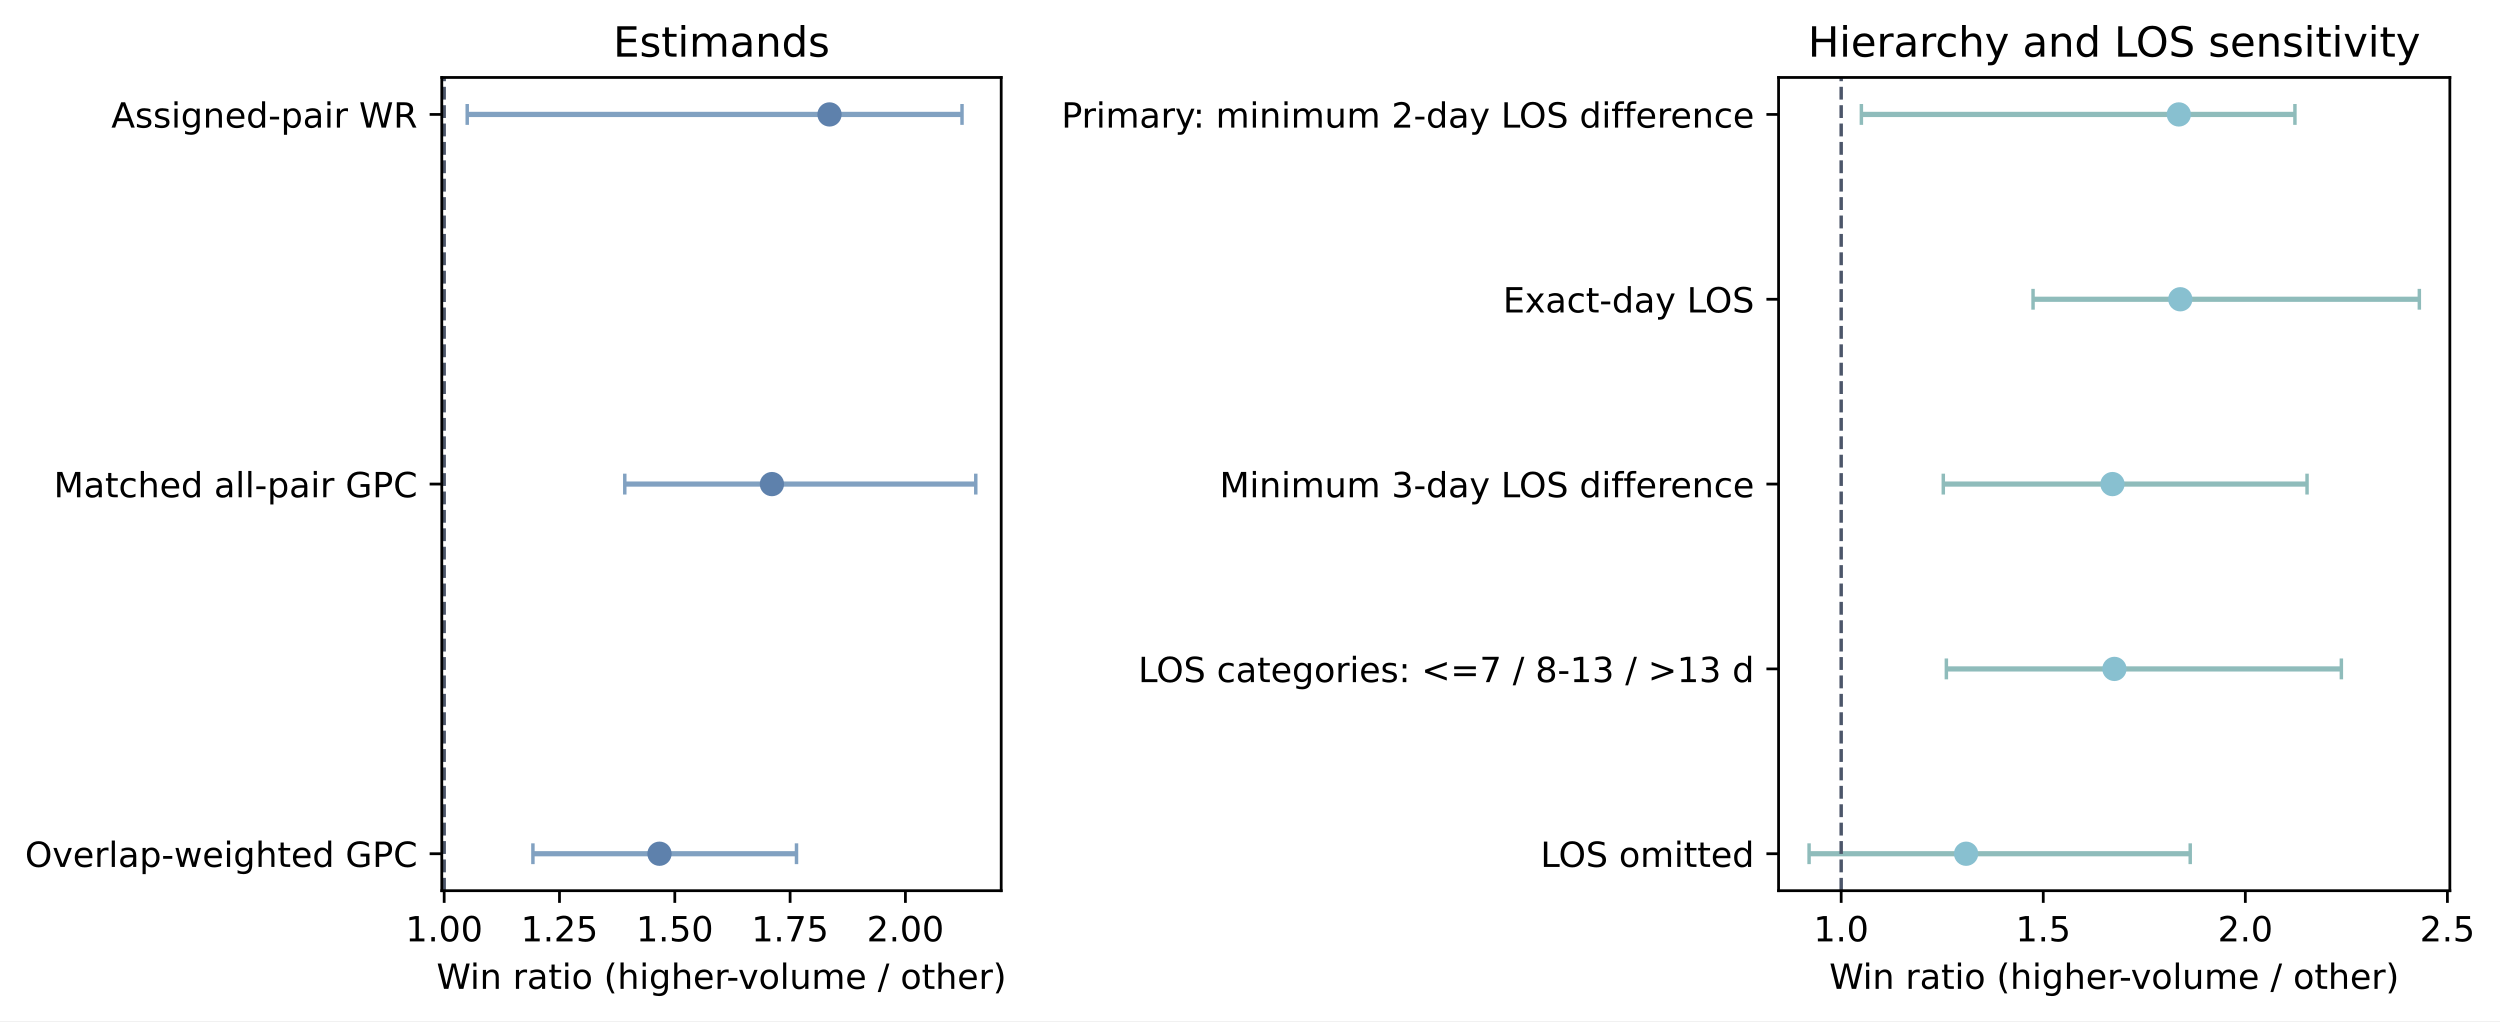
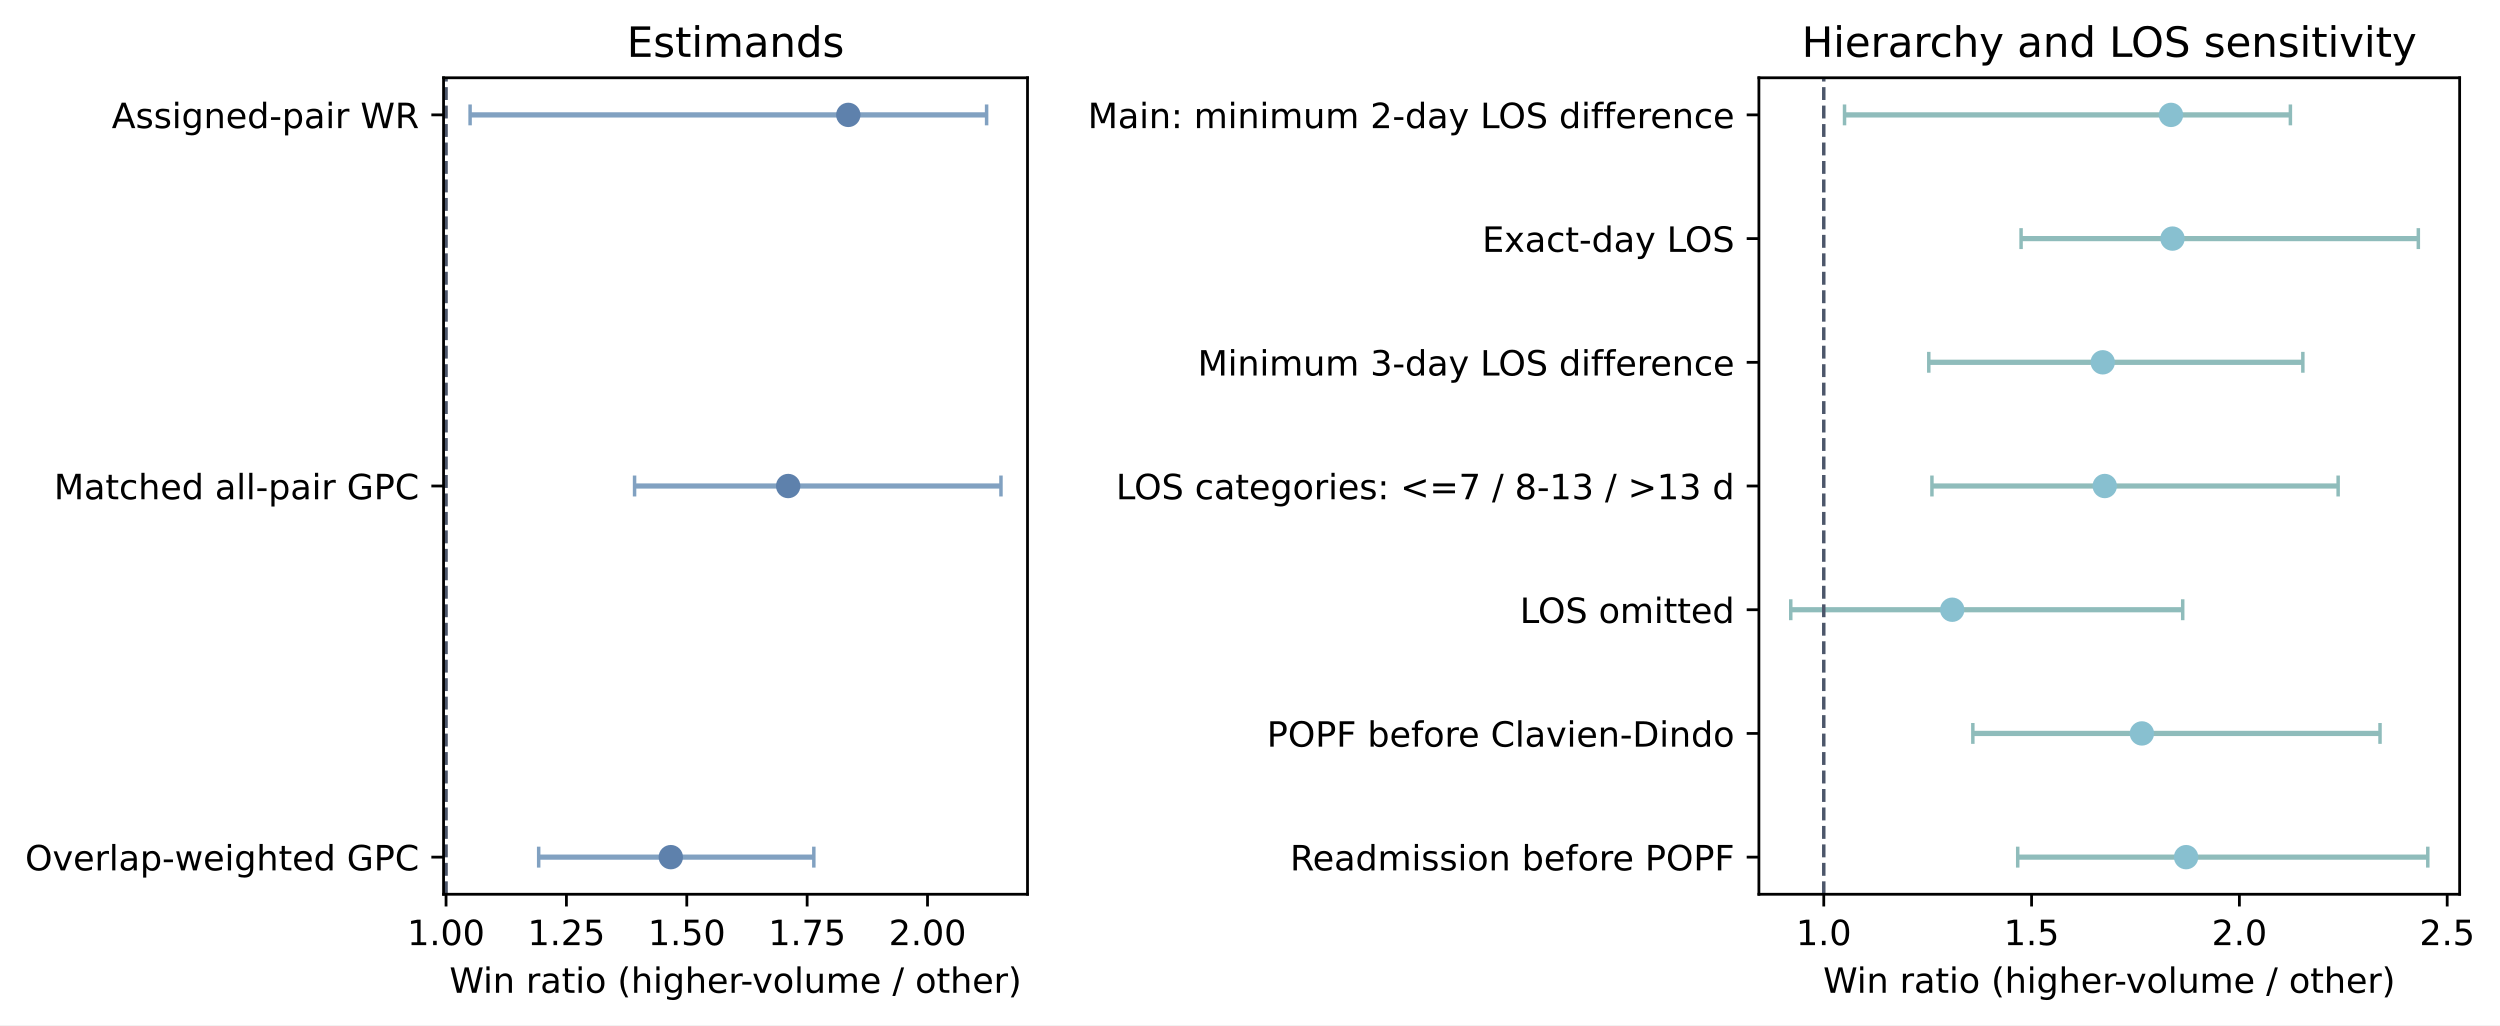
- <svg xmlns="http://www.w3.org/2000/svg" xmlns:xlink="http://www.w3.org/1999/xlink" width="720.215pt" height="294.154pt" viewBox="0 0 720.215 294.154" version="1.1">
+ <svg xmlns="http://www.w3.org/2000/svg" xmlns:xlink="http://www.w3.org/1999/xlink" width="717.349pt" height="294.154pt" viewBox="0 0 717.349 294.154" version="1.1">
  <defs>
    <style type="text/css">*{stroke-linejoin: round; stroke-linecap: butt}</style>
  </defs>
  <g id="figure_1">
    <g id="patch_1">
-       <path d="M 0 294.154 L 720.215 294.154 L 720.215 0 L 0 0 z " style="fill: #ffffff" />
+       <path d="M 0 294.154 L 717.349 294.154 L 717.349 0 L 0 0 z " style="fill: #ffffff" />
    </g>
    <g id="axes_1">
      <g id="patch_2">
-         <path d="M 127.273 256.598 L 288.43 256.598 L 288.43 22.318 L 127.273 22.318 z " style="fill: #ffffff" />
+         <path d="M 127.273 256.598 L 294.832 256.598 L 294.832 22.318 L 127.273 22.318 z " style="fill: #ffffff" />
      </g>
      <g id="matplotlib.axis_1">
        <g id="xtick_1">
          <g id="line2d_1">
            <defs>
-               <path id="m0383ab7c3b" d="M 0 0 L 0 3.5 " style="stroke: #000000; stroke-width: 0.8" />
+               <path id="m00d45d952f" d="M 0 0 L 0 3.5 " style="stroke: #000000; stroke-width: 0.8" />
            </defs>
            <g>
-               <use xlink:href="#m0383ab7c3b" x="127.961" y="256.598" style="stroke: #000000; stroke-width: 0.8" />
+               <use xlink:href="#m00d45d952f" x="127.988" y="256.598" style="stroke: #000000; stroke-width: 0.8" />
            </g>
          </g>
          <g id="text_1">
-             <text style="font-size: 10px; font-family: 'DejaVu Sans', 'Bitstream Vera Sans', 'Computer Modern Sans Serif', 'Lucida Grande', 'Verdana', 'Geneva', 'Lucid', 'Arial', 'Helvetica', 'Avant Garde', sans-serif; text-anchor: middle" x="127.961" y="271.197" transform="rotate(-0 127.9609 271.1966)">1.00</text>
+             <text style="font-size: 10px; font-family: 'DejaVu Sans', 'Bitstream Vera Sans', 'Computer Modern Sans Serif', 'Lucida Grande', 'Verdana', 'Geneva', 'Lucid', 'Arial', 'Helvetica', 'Avant Garde', sans-serif; text-anchor: middle" x="127.988" y="271.197" transform="rotate(-0 127.9882 271.1966)">1.00</text>
          </g>
        </g>
        <g id="xtick_2">
          <g id="line2d_2">
            <g>
-               <use xlink:href="#m0383ab7c3b" x="161.18" y="256.598" style="stroke: #000000; stroke-width: 0.8" />
+               <use xlink:href="#m00d45d952f" x="162.527" y="256.598" style="stroke: #000000; stroke-width: 0.8" />
            </g>
          </g>
          <g id="text_2">
-             <text style="font-size: 10px; font-family: 'DejaVu Sans', 'Bitstream Vera Sans', 'Computer Modern Sans Serif', 'Lucida Grande', 'Verdana', 'Geneva', 'Lucid', 'Arial', 'Helvetica', 'Avant Garde', sans-serif; text-anchor: middle" x="161.18" y="271.197" transform="rotate(-0 161.1799 271.1966)">1.25</text>
+             <text style="font-size: 10px; font-family: 'DejaVu Sans', 'Bitstream Vera Sans', 'Computer Modern Sans Serif', 'Lucida Grande', 'Verdana', 'Geneva', 'Lucid', 'Arial', 'Helvetica', 'Avant Garde', sans-serif; text-anchor: middle" x="162.527" y="271.197" transform="rotate(-0 162.5269 271.1966)">1.25</text>
          </g>
        </g>
        <g id="xtick_3">
          <g id="line2d_3">
            <g>
-               <use xlink:href="#m0383ab7c3b" x="194.399" y="256.598" style="stroke: #000000; stroke-width: 0.8" />
+               <use xlink:href="#m00d45d952f" x="197.066" y="256.598" style="stroke: #000000; stroke-width: 0.8" />
            </g>
          </g>
          <g id="text_3">
-             <text style="font-size: 10px; font-family: 'DejaVu Sans', 'Bitstream Vera Sans', 'Computer Modern Sans Serif', 'Lucida Grande', 'Verdana', 'Geneva', 'Lucid', 'Arial', 'Helvetica', 'Avant Garde', sans-serif; text-anchor: middle" x="194.399" y="271.197" transform="rotate(-0 194.3988 271.1966)">1.50</text>
+             <text style="font-size: 10px; font-family: 'DejaVu Sans', 'Bitstream Vera Sans', 'Computer Modern Sans Serif', 'Lucida Grande', 'Verdana', 'Geneva', 'Lucid', 'Arial', 'Helvetica', 'Avant Garde', sans-serif; text-anchor: middle" x="197.066" y="271.197" transform="rotate(-0 197.0655 271.1966)">1.50</text>
          </g>
        </g>
        <g id="xtick_4">
          <g id="line2d_4">
            <g>
-               <use xlink:href="#m0383ab7c3b" x="227.618" y="256.598" style="stroke: #000000; stroke-width: 0.8" />
+               <use xlink:href="#m00d45d952f" x="231.604" y="256.598" style="stroke: #000000; stroke-width: 0.8" />
            </g>
          </g>
          <g id="text_4">
-             <text style="font-size: 10px; font-family: 'DejaVu Sans', 'Bitstream Vera Sans', 'Computer Modern Sans Serif', 'Lucida Grande', 'Verdana', 'Geneva', 'Lucid', 'Arial', 'Helvetica', 'Avant Garde', sans-serif; text-anchor: middle" x="227.618" y="271.197" transform="rotate(-0 227.6178 271.1966)">1.75</text>
+             <text style="font-size: 10px; font-family: 'DejaVu Sans', 'Bitstream Vera Sans', 'Computer Modern Sans Serif', 'Lucida Grande', 'Verdana', 'Geneva', 'Lucid', 'Arial', 'Helvetica', 'Avant Garde', sans-serif; text-anchor: middle" x="231.604" y="271.197" transform="rotate(-0 231.6042 271.1966)">1.75</text>
          </g>
        </g>
        <g id="xtick_5">
          <g id="line2d_5">
            <g>
-               <use xlink:href="#m0383ab7c3b" x="260.837" y="256.598" style="stroke: #000000; stroke-width: 0.8" />
+               <use xlink:href="#m00d45d952f" x="266.143" y="256.598" style="stroke: #000000; stroke-width: 0.8" />
            </g>
          </g>
          <g id="text_5">
-             <text style="font-size: 10px; font-family: 'DejaVu Sans', 'Bitstream Vera Sans', 'Computer Modern Sans Serif', 'Lucida Grande', 'Verdana', 'Geneva', 'Lucid', 'Arial', 'Helvetica', 'Avant Garde', sans-serif; text-anchor: middle" x="260.837" y="271.197" transform="rotate(-0 260.8368 271.1966)">2.00</text>
+             <text style="font-size: 10px; font-family: 'DejaVu Sans', 'Bitstream Vera Sans', 'Computer Modern Sans Serif', 'Lucida Grande', 'Verdana', 'Geneva', 'Lucid', 'Arial', 'Helvetica', 'Avant Garde', sans-serif; text-anchor: middle" x="266.143" y="271.197" transform="rotate(-0 266.1429 271.1966)">2.00</text>
          </g>
        </g>
        <g id="text_6">
-           <text style="font-size: 10px; font-family: 'DejaVu Sans', 'Bitstream Vera Sans', 'Computer Modern Sans Serif', 'Lucida Grande', 'Verdana', 'Geneva', 'Lucid', 'Arial', 'Helvetica', 'Avant Garde', sans-serif; text-anchor: middle" x="207.852" y="284.875" transform="rotate(-0 207.8515 284.8747)">Win ratio (higher-volume / other)</text>
+           <text style="font-size: 10px; font-family: 'DejaVu Sans', 'Bitstream Vera Sans', 'Computer Modern Sans Serif', 'Lucida Grande', 'Verdana', 'Geneva', 'Lucid', 'Arial', 'Helvetica', 'Avant Garde', sans-serif; text-anchor: middle" x="211.053" y="284.875" transform="rotate(-0 211.0526 284.8747)">Win ratio (higher-volume / other)</text>
        </g>
      </g>
      <g id="matplotlib.axis_2">
        <g id="ytick_1">
          <g id="line2d_6">
            <defs>
-               <path id="mdd0b41d7d3" d="M 0 0 L -3.5 0 " style="stroke: #000000; stroke-width: 0.8" />
+               <path id="m0f6318112c" d="M 0 0 L -3.5 0 " style="stroke: #000000; stroke-width: 0.8" />
            </defs>
            <g>
-               <use xlink:href="#mdd0b41d7d3" x="127.273" y="32.967" style="stroke: #000000; stroke-width: 0.8" />
+               <use xlink:href="#m0f6318112c" x="127.273" y="32.967" style="stroke: #000000; stroke-width: 0.8" />
            </g>
          </g>
          <g id="text_7">
            <text style="font-size: 10px; font-family: 'DejaVu Sans', 'Bitstream Vera Sans', 'Computer Modern Sans Serif', 'Lucida Grande', 'Verdana', 'Geneva', 'Lucid', 'Arial', 'Helvetica', 'Avant Garde', sans-serif; text-anchor: end" x="120.273" y="36.766" transform="rotate(-0 120.2734 36.76644)">Assigned-pair WR</text>
          </g>
        </g>
        <g id="ytick_2">
          <g id="line2d_7">
            <g>
-               <use xlink:href="#mdd0b41d7d3" x="127.273" y="139.458" style="stroke: #000000; stroke-width: 0.8" />
+               <use xlink:href="#m0f6318112c" x="127.273" y="139.458" style="stroke: #000000; stroke-width: 0.8" />
            </g>
          </g>
          <g id="text_8">
            <text style="font-size: 10px; font-family: 'DejaVu Sans', 'Bitstream Vera Sans', 'Computer Modern Sans Serif', 'Lucida Grande', 'Verdana', 'Geneva', 'Lucid', 'Arial', 'Helvetica', 'Avant Garde', sans-serif; text-anchor: end" x="120.273" y="143.257" transform="rotate(-0 120.2734 143.2573)">Matched all-pair GPC</text>
          </g>
        </g>
        <g id="ytick_3">
          <g id="line2d_8">
            <g>
-               <use xlink:href="#mdd0b41d7d3" x="127.273" y="245.949" style="stroke: #000000; stroke-width: 0.8" />
+               <use xlink:href="#m0f6318112c" x="127.273" y="245.949" style="stroke: #000000; stroke-width: 0.8" />
            </g>
          </g>
          <g id="text_9">
            <text style="font-size: 10px; font-family: 'DejaVu Sans', 'Bitstream Vera Sans', 'Computer Modern Sans Serif', 'Lucida Grande', 'Verdana', 'Geneva', 'Lucid', 'Arial', 'Helvetica', 'Avant Garde', sans-serif; text-anchor: end" x="120.273" y="249.748" transform="rotate(-0 120.2734 249.7483)">Overlap-weighted GPC</text>
          </g>
        </g>
      </g>
      <g id="LineCollection_1">
-         <path d="M 134.599 32.967 L 277.143 32.967 " clip-path="url(#p71061eb212)" style="fill: none; stroke: #81a1c1; stroke-width: 1.5" />
-         <path d="M 179.989 139.458 L 281.104 139.458 " clip-path="url(#p71061eb212)" style="fill: none; stroke: #81a1c1; stroke-width: 1.5" />
-         <path d="M 153.525 245.949 L 229.46 245.949 " clip-path="url(#p71061eb212)" style="fill: none; stroke: #81a1c1; stroke-width: 1.5" />
+         <path d="M 134.89 32.967 L 283.097 32.967 " clip-path="url(#pbc9c72df66)" style="fill: none; stroke: #81a1c1; stroke-width: 1.5" />
+         <path d="M 182.083 139.458 L 287.216 139.458 " clip-path="url(#pbc9c72df66)" style="fill: none; stroke: #81a1c1; stroke-width: 1.5" />
+         <path d="M 154.568 245.949 L 233.52 245.949 " clip-path="url(#pbc9c72df66)" style="fill: none; stroke: #81a1c1; stroke-width: 1.5" />
      </g>
      <g id="line2d_9">
        <defs>
-           <path id="m2ff7b3ca28" d="M 0 3 L 0 -3 " style="stroke: #81a1c1" />
+           <path id="m7c854f2e7f" d="M 0 3 L 0 -3 " style="stroke: #81a1c1" />
        </defs>
-         <g clip-path="url(#p71061eb212)">
-           <use xlink:href="#m2ff7b3ca28" x="134.599" y="32.967" style="fill: #5e81ac; stroke: #81a1c1" />
-           <use xlink:href="#m2ff7b3ca28" x="179.989" y="139.458" style="fill: #5e81ac; stroke: #81a1c1" />
-           <use xlink:href="#m2ff7b3ca28" x="153.525" y="245.949" style="fill: #5e81ac; stroke: #81a1c1" />
+         <g clip-path="url(#pbc9c72df66)">
+           <use xlink:href="#m7c854f2e7f" x="134.89" y="32.967" style="fill: #5e81ac; stroke: #81a1c1" />
+           <use xlink:href="#m7c854f2e7f" x="182.083" y="139.458" style="fill: #5e81ac; stroke: #81a1c1" />
+           <use xlink:href="#m7c854f2e7f" x="154.568" y="245.949" style="fill: #5e81ac; stroke: #81a1c1" />
        </g>
      </g>
      <g id="line2d_10">
-         <g clip-path="url(#p71061eb212)">
-           <use xlink:href="#m2ff7b3ca28" x="277.143" y="32.967" style="fill: #5e81ac; stroke: #81a1c1" />
-           <use xlink:href="#m2ff7b3ca28" x="281.104" y="139.458" style="fill: #5e81ac; stroke: #81a1c1" />
-           <use xlink:href="#m2ff7b3ca28" x="229.46" y="245.949" style="fill: #5e81ac; stroke: #81a1c1" />
+         <g clip-path="url(#pbc9c72df66)">
+           <use xlink:href="#m7c854f2e7f" x="283.097" y="32.967" style="fill: #5e81ac; stroke: #81a1c1" />
+           <use xlink:href="#m7c854f2e7f" x="287.216" y="139.458" style="fill: #5e81ac; stroke: #81a1c1" />
+           <use xlink:href="#m7c854f2e7f" x="233.52" y="245.949" style="fill: #5e81ac; stroke: #81a1c1" />
        </g>
      </g>
      <g id="line2d_11">
-         <path d="M 127.961 256.598 L 127.961 22.318 " clip-path="url(#p71061eb212)" style="fill: none; stroke-dasharray: 3.7,1.6; stroke-dashoffset: 0; stroke: #4c566a" />
+         <path d="M 127.988 256.598 L 127.988 22.318 " clip-path="url(#pbc9c72df66)" style="fill: none; stroke-dasharray: 3.7,1.6; stroke-dashoffset: 0; stroke: #4c566a" />
      </g>
      <g id="line2d_12">
        <defs>
-           <path id="mfdf939d70d" d="M 0 3 C 0.796 3 1.559 2.684 2.121 2.121 C 2.684 1.559 3 0.796 3 0 C 3 -0.796 2.684 -1.559 2.121 -2.121 C 1.559 -2.684 0.796 -3 0 -3 C -0.796 -3 -1.559 -2.684 -2.121 -2.121 C -2.684 -1.559 -3 -0.796 -3 0 C -3 0.796 -2.684 1.559 -2.121 2.121 C -1.559 2.684 -0.796 3 0 3 z " style="stroke: #5e81ac" />
+           <path id="m5aaca72cb7" d="M 0 3 C 0.796 3 1.559 2.684 2.121 2.121 C 2.684 1.559 3 0.796 3 0 C 3 -0.796 2.684 -1.559 2.121 -2.121 C 1.559 -2.684 0.796 -3 0 -3 C -0.796 -3 -1.559 -2.684 -2.121 -2.121 C -2.684 -1.559 -3 -0.796 -3 0 C -3 0.796 -2.684 1.559 -2.121 2.121 C -1.559 2.684 -0.796 3 0 3 z " style="stroke: #5e81ac" />
        </defs>
-         <g clip-path="url(#p71061eb212)">
-           <use xlink:href="#mfdf939d70d" x="238.971" y="32.967" style="fill: #5e81ac; stroke: #5e81ac" />
-           <use xlink:href="#mfdf939d70d" x="222.379" y="139.458" style="fill: #5e81ac; stroke: #5e81ac" />
-           <use xlink:href="#mfdf939d70d" x="189.989" y="245.949" style="fill: #5e81ac; stroke: #5e81ac" />
+         <g clip-path="url(#pbc9c72df66)">
+           <use xlink:href="#m5aaca72cb7" x="243.409" y="32.967" style="fill: #5e81ac; stroke: #5e81ac" />
+           <use xlink:href="#m5aaca72cb7" x="226.157" y="139.458" style="fill: #5e81ac; stroke: #5e81ac" />
+           <use xlink:href="#m5aaca72cb7" x="192.48" y="245.949" style="fill: #5e81ac; stroke: #5e81ac" />
        </g>
      </g>
      <g id="patch_3">
        <path d="M 127.273 256.598 L 127.273 22.318 " style="fill: none; stroke: #000000; stroke-width: 0.8; stroke-linejoin: miter; stroke-linecap: square" />
      </g>
      <g id="patch_4">
-         <path d="M 288.43 256.598 L 288.43 22.318 " style="fill: none; stroke: #000000; stroke-width: 0.8; stroke-linejoin: miter; stroke-linecap: square" />
+         <path d="M 294.832 256.598 L 294.832 22.318 " style="fill: none; stroke: #000000; stroke-width: 0.8; stroke-linejoin: miter; stroke-linecap: square" />
      </g>
      <g id="patch_5">
-         <path d="M 127.273 256.598 L 288.43 256.598 " style="fill: none; stroke: #000000; stroke-width: 0.8; stroke-linejoin: miter; stroke-linecap: square" />
+         <path d="M 127.273 256.598 L 294.832 256.598 " style="fill: none; stroke: #000000; stroke-width: 0.8; stroke-linejoin: miter; stroke-linecap: square" />
      </g>
      <g id="patch_6">
-         <path d="M 127.273 22.318 L 288.43 22.318 " style="fill: none; stroke: #000000; stroke-width: 0.8; stroke-linejoin: miter; stroke-linecap: square" />
+         <path d="M 127.273 22.318 L 294.832 22.318 " style="fill: none; stroke: #000000; stroke-width: 0.8; stroke-linejoin: miter; stroke-linecap: square" />
      </g>
      <g id="text_10">
-         <text style="font-size: 12px; font-family: 'DejaVu Sans', 'Bitstream Vera Sans', 'Computer Modern Sans Serif', 'Lucida Grande', 'Verdana', 'Geneva', 'Lucid', 'Arial', 'Helvetica', 'Avant Garde', sans-serif; text-anchor: middle" x="207.852" y="16.318" transform="rotate(-0 207.8515 16.31812)">Estimands</text>
+         <text style="font-size: 12px; font-family: 'DejaVu Sans', 'Bitstream Vera Sans', 'Computer Modern Sans Serif', 'Lucida Grande', 'Verdana', 'Geneva', 'Lucid', 'Arial', 'Helvetica', 'Avant Garde', sans-serif; text-anchor: middle" x="211.053" y="16.318" transform="rotate(-0 211.0526 16.31812)">Estimands</text>
      </g>
    </g>
    <g id="axes_2">
      <g id="patch_7">
-         <path d="M 512.381 256.598 L 705.768 256.598 L 705.768 22.318 L 512.381 22.318 z " style="fill: #ffffff" />
+         <path d="M 504.698 256.598 L 705.768 256.598 L 705.768 22.318 L 504.698 22.318 z " style="fill: #ffffff" />
      </g>
      <g id="matplotlib.axis_3">
        <g id="xtick_6">
          <g id="line2d_13">
            <g>
-               <use xlink:href="#m0383ab7c3b" x="530.419" y="256.598" style="stroke: #000000; stroke-width: 0.8" />
+               <use xlink:href="#m00d45d952f" x="523.311" y="256.598" style="stroke: #000000; stroke-width: 0.8" />
            </g>
          </g>
          <g id="text_11">
-             <text style="font-size: 10px; font-family: 'DejaVu Sans', 'Bitstream Vera Sans', 'Computer Modern Sans Serif', 'Lucida Grande', 'Verdana', 'Geneva', 'Lucid', 'Arial', 'Helvetica', 'Avant Garde', sans-serif; text-anchor: middle" x="530.419" y="271.197" transform="rotate(-0 530.4194 271.1966)">1.0</text>
+             <text style="font-size: 10px; font-family: 'DejaVu Sans', 'Bitstream Vera Sans', 'Computer Modern Sans Serif', 'Lucida Grande', 'Verdana', 'Geneva', 'Lucid', 'Arial', 'Helvetica', 'Avant Garde', sans-serif; text-anchor: middle" x="523.311" y="271.197" transform="rotate(-0 523.3106 271.1966)">1.0</text>
          </g>
        </g>
        <g id="xtick_7">
          <g id="line2d_14">
            <g>
-               <use xlink:href="#m0383ab7c3b" x="588.634" y="256.598" style="stroke: #000000; stroke-width: 0.8" />
+               <use xlink:href="#m00d45d952f" x="582.94" y="256.598" style="stroke: #000000; stroke-width: 0.8" />
            </g>
          </g>
          <g id="text_12">
-             <text style="font-size: 10px; font-family: 'DejaVu Sans', 'Bitstream Vera Sans', 'Computer Modern Sans Serif', 'Lucida Grande', 'Verdana', 'Geneva', 'Lucid', 'Arial', 'Helvetica', 'Avant Garde', sans-serif; text-anchor: middle" x="588.634" y="271.197" transform="rotate(-0 588.6341 271.1966)">1.5</text>
+             <text style="font-size: 10px; font-family: 'DejaVu Sans', 'Bitstream Vera Sans', 'Computer Modern Sans Serif', 'Lucida Grande', 'Verdana', 'Geneva', 'Lucid', 'Arial', 'Helvetica', 'Avant Garde', sans-serif; text-anchor: middle" x="582.94" y="271.197" transform="rotate(-0 582.9396 271.1966)">1.5</text>
          </g>
        </g>
        <g id="xtick_8">
          <g id="line2d_15">
            <g>
-               <use xlink:href="#m0383ab7c3b" x="646.849" y="256.598" style="stroke: #000000; stroke-width: 0.8" />
+               <use xlink:href="#m00d45d952f" x="642.569" y="256.598" style="stroke: #000000; stroke-width: 0.8" />
            </g>
          </g>
          <g id="text_13">
-             <text style="font-size: 10px; font-family: 'DejaVu Sans', 'Bitstream Vera Sans', 'Computer Modern Sans Serif', 'Lucida Grande', 'Verdana', 'Geneva', 'Lucid', 'Arial', 'Helvetica', 'Avant Garde', sans-serif; text-anchor: middle" x="646.849" y="271.197" transform="rotate(-0 646.8488 271.1966)">2.0</text>
+             <text style="font-size: 10px; font-family: 'DejaVu Sans', 'Bitstream Vera Sans', 'Computer Modern Sans Serif', 'Lucida Grande', 'Verdana', 'Geneva', 'Lucid', 'Arial', 'Helvetica', 'Avant Garde', sans-serif; text-anchor: middle" x="642.569" y="271.197" transform="rotate(-0 642.5686 271.1966)">2.0</text>
          </g>
        </g>
        <g id="xtick_9">
          <g id="line2d_16">
            <g>
-               <use xlink:href="#m0383ab7c3b" x="705.063" y="256.598" style="stroke: #000000; stroke-width: 0.8" />
+               <use xlink:href="#m00d45d952f" x="702.198" y="256.598" style="stroke: #000000; stroke-width: 0.8" />
            </g>
          </g>
          <g id="text_14">
-             <text style="font-size: 10px; font-family: 'DejaVu Sans', 'Bitstream Vera Sans', 'Computer Modern Sans Serif', 'Lucida Grande', 'Verdana', 'Geneva', 'Lucid', 'Arial', 'Helvetica', 'Avant Garde', sans-serif; text-anchor: middle" x="705.063" y="271.197" transform="rotate(-0 705.0635 271.1966)">2.5</text>
+             <text style="font-size: 10px; font-family: 'DejaVu Sans', 'Bitstream Vera Sans', 'Computer Modern Sans Serif', 'Lucida Grande', 'Verdana', 'Geneva', 'Lucid', 'Arial', 'Helvetica', 'Avant Garde', sans-serif; text-anchor: middle" x="702.198" y="271.197" transform="rotate(-0 702.1977 271.1966)">2.5</text>
          </g>
        </g>
        <g id="text_15">
-           <text style="font-size: 10px; font-family: 'DejaVu Sans', 'Bitstream Vera Sans', 'Computer Modern Sans Serif', 'Lucida Grande', 'Verdana', 'Geneva', 'Lucid', 'Arial', 'Helvetica', 'Avant Garde', sans-serif; text-anchor: middle" x="609.075" y="284.875" transform="rotate(-0 609.0747 284.8747)">Win ratio (higher-volume / other)</text>
+           <text style="font-size: 10px; font-family: 'DejaVu Sans', 'Bitstream Vera Sans', 'Computer Modern Sans Serif', 'Lucida Grande', 'Verdana', 'Geneva', 'Lucid', 'Arial', 'Helvetica', 'Avant Garde', sans-serif; text-anchor: middle" x="605.233" y="284.875" transform="rotate(-0 605.2334 284.8747)">Win ratio (higher-volume / other)</text>
        </g>
      </g>
      <g id="matplotlib.axis_4">
        <g id="ytick_4">
          <g id="line2d_17">
            <g>
-               <use xlink:href="#mdd0b41d7d3" x="512.381" y="32.967" style="stroke: #000000; stroke-width: 0.8" />
+               <use xlink:href="#m0f6318112c" x="504.698" y="32.967" style="stroke: #000000; stroke-width: 0.8" />
            </g>
          </g>
          <g id="text_16">
-             <text style="font-size: 10px; font-family: 'DejaVu Sans', 'Bitstream Vera Sans', 'Computer Modern Sans Serif', 'Lucida Grande', 'Verdana', 'Geneva', 'Lucid', 'Arial', 'Helvetica', 'Avant Garde', sans-serif; text-anchor: end" x="505.381" y="36.766" transform="rotate(-0 505.3811 36.76644)">Primary: minimum 2-day LOS difference</text>
+             <text style="font-size: 10px; font-family: 'DejaVu Sans', 'Bitstream Vera Sans', 'Computer Modern Sans Serif', 'Lucida Grande', 'Verdana', 'Geneva', 'Lucid', 'Arial', 'Helvetica', 'Avant Garde', sans-serif; text-anchor: end" x="497.698" y="36.766" transform="rotate(-0 497.6983 36.76644)">Main: minimum 2-day LOS difference</text>
          </g>
        </g>
        <g id="ytick_5">
          <g id="line2d_18">
            <g>
-               <use xlink:href="#mdd0b41d7d3" x="512.381" y="86.213" style="stroke: #000000; stroke-width: 0.8" />
+               <use xlink:href="#m0f6318112c" x="504.698" y="68.464" style="stroke: #000000; stroke-width: 0.8" />
            </g>
          </g>
          <g id="text_17">
-             <text style="font-size: 10px; font-family: 'DejaVu Sans', 'Bitstream Vera Sans', 'Computer Modern Sans Serif', 'Lucida Grande', 'Verdana', 'Geneva', 'Lucid', 'Arial', 'Helvetica', 'Avant Garde', sans-serif; text-anchor: end" x="505.381" y="90.012" transform="rotate(-0 505.3811 90.01189)">Exact-day LOS</text>
+             <text style="font-size: 10px; font-family: 'DejaVu Sans', 'Bitstream Vera Sans', 'Computer Modern Sans Serif', 'Lucida Grande', 'Verdana', 'Geneva', 'Lucid', 'Arial', 'Helvetica', 'Avant Garde', sans-serif; text-anchor: end" x="497.698" y="72.263" transform="rotate(-0 497.6983 72.2634)">Exact-day LOS</text>
          </g>
        </g>
        <g id="ytick_6">
          <g id="line2d_19">
            <g>
-               <use xlink:href="#mdd0b41d7d3" x="512.381" y="139.458" style="stroke: #000000; stroke-width: 0.8" />
+               <use xlink:href="#m0f6318112c" x="504.698" y="103.961" style="stroke: #000000; stroke-width: 0.8" />
            </g>
          </g>
          <g id="text_18">
-             <text style="font-size: 10px; font-family: 'DejaVu Sans', 'Bitstream Vera Sans', 'Computer Modern Sans Serif', 'Lucida Grande', 'Verdana', 'Geneva', 'Lucid', 'Arial', 'Helvetica', 'Avant Garde', sans-serif; text-anchor: end" x="505.381" y="143.257" transform="rotate(-0 505.3811 143.2573)">Minimum 3-day LOS difference</text>
+             <text style="font-size: 10px; font-family: 'DejaVu Sans', 'Bitstream Vera Sans', 'Computer Modern Sans Serif', 'Lucida Grande', 'Verdana', 'Geneva', 'Lucid', 'Arial', 'Helvetica', 'Avant Garde', sans-serif; text-anchor: end" x="497.698" y="107.76" transform="rotate(-0 497.6983 107.7604)">Minimum 3-day LOS difference</text>
          </g>
        </g>
        <g id="ytick_7">
          <g id="line2d_20">
            <g>
-               <use xlink:href="#mdd0b41d7d3" x="512.381" y="192.704" style="stroke: #000000; stroke-width: 0.8" />
+               <use xlink:href="#m0f6318112c" x="504.698" y="139.458" style="stroke: #000000; stroke-width: 0.8" />
            </g>
          </g>
          <g id="text_19">
-             <text style="font-size: 10px; font-family: 'DejaVu Sans', 'Bitstream Vera Sans', 'Computer Modern Sans Serif', 'Lucida Grande', 'Verdana', 'Geneva', 'Lucid', 'Arial', 'Helvetica', 'Avant Garde', sans-serif; text-anchor: end" x="505.381" y="196.503" transform="rotate(-0 505.3811 196.5028)">LOS categories: &lt;=7 / 8-13 / &gt;13 d</text>
+             <text style="font-size: 10px; font-family: 'DejaVu Sans', 'Bitstream Vera Sans', 'Computer Modern Sans Serif', 'Lucida Grande', 'Verdana', 'Geneva', 'Lucid', 'Arial', 'Helvetica', 'Avant Garde', sans-serif; text-anchor: end" x="497.698" y="143.257" transform="rotate(-0 497.6983 143.2573)">LOS categories: &lt;=7 / 8-13 / &gt;13 d</text>
          </g>
        </g>
        <g id="ytick_8">
          <g id="line2d_21">
            <g>
-               <use xlink:href="#mdd0b41d7d3" x="512.381" y="245.949" style="stroke: #000000; stroke-width: 0.8" />
+               <use xlink:href="#m0f6318112c" x="504.698" y="174.955" style="stroke: #000000; stroke-width: 0.8" />
            </g>
          </g>
          <g id="text_20">
-             <text style="font-size: 10px; font-family: 'DejaVu Sans', 'Bitstream Vera Sans', 'Computer Modern Sans Serif', 'Lucida Grande', 'Verdana', 'Geneva', 'Lucid', 'Arial', 'Helvetica', 'Avant Garde', sans-serif; text-anchor: end" x="505.381" y="249.748" transform="rotate(-0 505.3811 249.7483)">LOS omitted</text>
+             <text style="font-size: 10px; font-family: 'DejaVu Sans', 'Bitstream Vera Sans', 'Computer Modern Sans Serif', 'Lucida Grande', 'Verdana', 'Geneva', 'Lucid', 'Arial', 'Helvetica', 'Avant Garde', sans-serif; text-anchor: end" x="497.698" y="178.754" transform="rotate(-0 497.6983 178.7543)">LOS omitted</text>
+           </g>
+         </g>
+         <g id="ytick_9">
+           <g id="line2d_22">
+             <g>
+               <use xlink:href="#m0f6318112c" x="504.698" y="210.452" style="stroke: #000000; stroke-width: 0.8" />
+             </g>
+           </g>
+           <g id="text_21">
+             <text style="font-size: 10px; font-family: 'DejaVu Sans', 'Bitstream Vera Sans', 'Computer Modern Sans Serif', 'Lucida Grande', 'Verdana', 'Geneva', 'Lucid', 'Arial', 'Helvetica', 'Avant Garde', sans-serif; text-anchor: end" x="497.698" y="214.251" transform="rotate(-0 497.6983 214.2513)">POPF before Clavien-Dindo</text>
+           </g>
+         </g>
+         <g id="ytick_10">
+           <g id="line2d_23">
+             <g>
+               <use xlink:href="#m0f6318112c" x="504.698" y="245.949" style="stroke: #000000; stroke-width: 0.8" />
+             </g>
+           </g>
+           <g id="text_22">
+             <text style="font-size: 10px; font-family: 'DejaVu Sans', 'Bitstream Vera Sans', 'Computer Modern Sans Serif', 'Lucida Grande', 'Verdana', 'Geneva', 'Lucid', 'Arial', 'Helvetica', 'Avant Garde', sans-serif; text-anchor: end" x="497.698" y="249.748" transform="rotate(-0 497.6983 249.7483)">Readmission before POPF</text>
          </g>
        </g>
      </g>
      <g id="LineCollection_2">
-         <path d="M 536.236 32.967 L 661.137 32.967 " clip-path="url(#p729913ce3b)" style="fill: none; stroke: #8fbcbb; stroke-width: 1.5" />
-         <path d="M 585.694 86.213 L 696.978 86.213 " clip-path="url(#p729913ce3b)" style="fill: none; stroke: #8fbcbb; stroke-width: 1.5" />
-         <path d="M 559.837 139.458 L 664.627 139.458 " clip-path="url(#p729913ce3b)" style="fill: none; stroke: #8fbcbb; stroke-width: 1.5" />
-         <path d="M 560.72 192.704 L 674.513 192.704 " clip-path="url(#p729913ce3b)" style="fill: none; stroke: #8fbcbb; stroke-width: 1.5" />
-         <path d="M 521.171 245.949 L 630.972 245.949 " clip-path="url(#p729913ce3b)" style="fill: none; stroke: #8fbcbb; stroke-width: 1.5" />
-       </g>
-       <g id="line2d_22">
+         <path d="M 529.268 32.967 L 657.204 32.967 " clip-path="url(#p2415a5dc09)" style="fill: none; stroke: #8fbcbb; stroke-width: 1.5" />
+         <path d="M 579.928 68.464 L 693.916 68.464 " clip-path="url(#p2415a5dc09)" style="fill: none; stroke: #8fbcbb; stroke-width: 1.5" />
+         <path d="M 553.443 103.961 L 660.779 103.961 " clip-path="url(#p2415a5dc09)" style="fill: none; stroke: #8fbcbb; stroke-width: 1.5" />
+         <path d="M 554.348 139.458 L 670.905 139.458 " clip-path="url(#p2415a5dc09)" style="fill: none; stroke: #8fbcbb; stroke-width: 1.5" />
+         <path d="M 513.838 174.955 L 626.306 174.955 " clip-path="url(#p2415a5dc09)" style="fill: none; stroke: #8fbcbb; stroke-width: 1.5" />
+         <path d="M 566.086 210.452 L 682.921 210.452 " clip-path="url(#p2415a5dc09)" style="fill: none; stroke: #8fbcbb; stroke-width: 1.5" />
+         <path d="M 578.962 245.949 L 696.629 245.949 " clip-path="url(#p2415a5dc09)" style="fill: none; stroke: #8fbcbb; stroke-width: 1.5" />
+       </g>
+       <g id="line2d_24">
        <defs>
-           <path id="m1746350ab6" d="M 0 3 L 0 -3 " style="stroke: #8fbcbb" />
+           <path id="m74b209b76d" d="M 0 3 L 0 -3 " style="stroke: #8fbcbb" />
        </defs>
-         <g clip-path="url(#p729913ce3b)">
-           <use xlink:href="#m1746350ab6" x="536.236" y="32.967" style="fill: #88c0d0; stroke: #8fbcbb" />
-           <use xlink:href="#m1746350ab6" x="585.694" y="86.213" style="fill: #88c0d0; stroke: #8fbcbb" />
-           <use xlink:href="#m1746350ab6" x="559.837" y="139.458" style="fill: #88c0d0; stroke: #8fbcbb" />
-           <use xlink:href="#m1746350ab6" x="560.72" y="192.704" style="fill: #88c0d0; stroke: #8fbcbb" />
-           <use xlink:href="#m1746350ab6" x="521.171" y="245.949" style="fill: #88c0d0; stroke: #8fbcbb" />
-         </g>
-       </g>
-       <g id="line2d_23">
-         <g clip-path="url(#p729913ce3b)">
-           <use xlink:href="#m1746350ab6" x="661.137" y="32.967" style="fill: #88c0d0; stroke: #8fbcbb" />
-           <use xlink:href="#m1746350ab6" x="696.978" y="86.213" style="fill: #88c0d0; stroke: #8fbcbb" />
-           <use xlink:href="#m1746350ab6" x="664.627" y="139.458" style="fill: #88c0d0; stroke: #8fbcbb" />
-           <use xlink:href="#m1746350ab6" x="674.513" y="192.704" style="fill: #88c0d0; stroke: #8fbcbb" />
-           <use xlink:href="#m1746350ab6" x="630.972" y="245.949" style="fill: #88c0d0; stroke: #8fbcbb" />
-         </g>
-       </g>
-       <g id="line2d_24">
-         <path d="M 530.419 256.598 L 530.419 22.318 " clip-path="url(#p729913ce3b)" style="fill: none; stroke-dasharray: 3.7,1.6; stroke-dashoffset: 0; stroke: #4c566a" />
+         <g clip-path="url(#p2415a5dc09)">
+           <use xlink:href="#m74b209b76d" x="529.268" y="32.967" style="fill: #88c0d0; stroke: #8fbcbb" />
+           <use xlink:href="#m74b209b76d" x="579.928" y="68.464" style="fill: #88c0d0; stroke: #8fbcbb" />
+           <use xlink:href="#m74b209b76d" x="553.443" y="103.961" style="fill: #88c0d0; stroke: #8fbcbb" />
+           <use xlink:href="#m74b209b76d" x="554.348" y="139.458" style="fill: #88c0d0; stroke: #8fbcbb" />
+           <use xlink:href="#m74b209b76d" x="513.838" y="174.955" style="fill: #88c0d0; stroke: #8fbcbb" />
+           <use xlink:href="#m74b209b76d" x="566.086" y="210.452" style="fill: #88c0d0; stroke: #8fbcbb" />
+           <use xlink:href="#m74b209b76d" x="578.962" y="245.949" style="fill: #88c0d0; stroke: #8fbcbb" />
+         </g>
      </g>
      <g id="line2d_25">
+         <g clip-path="url(#p2415a5dc09)">
+           <use xlink:href="#m74b209b76d" x="657.204" y="32.967" style="fill: #88c0d0; stroke: #8fbcbb" />
+           <use xlink:href="#m74b209b76d" x="693.916" y="68.464" style="fill: #88c0d0; stroke: #8fbcbb" />
+           <use xlink:href="#m74b209b76d" x="660.779" y="103.961" style="fill: #88c0d0; stroke: #8fbcbb" />
+           <use xlink:href="#m74b209b76d" x="670.905" y="139.458" style="fill: #88c0d0; stroke: #8fbcbb" />
+           <use xlink:href="#m74b209b76d" x="626.306" y="174.955" style="fill: #88c0d0; stroke: #8fbcbb" />
+           <use xlink:href="#m74b209b76d" x="682.921" y="210.452" style="fill: #88c0d0; stroke: #8fbcbb" />
+           <use xlink:href="#m74b209b76d" x="696.629" y="245.949" style="fill: #88c0d0; stroke: #8fbcbb" />
+         </g>
+       </g>
+       <g id="line2d_26">
+         <path d="M 523.311 256.598 L 523.311 22.318 " clip-path="url(#p2415a5dc09)" style="fill: none; stroke-dasharray: 3.7,1.6; stroke-dashoffset: 0; stroke: #4c566a" />
+       </g>
+       <g id="line2d_27">
        <defs>
-           <path id="m8e4f653524" d="M 0 3 C 0.796 3 1.559 2.684 2.121 2.121 C 2.684 1.559 3 0.796 3 0 C 3 -0.796 2.684 -1.559 2.121 -2.121 C 1.559 -2.684 0.796 -3 0 -3 C -0.796 -3 -1.559 -2.684 -2.121 -2.121 C -2.684 -1.559 -3 -0.796 -3 0 C -3 0.796 -2.684 1.559 -2.121 2.121 C -1.559 2.684 -0.796 3 0 3 z " style="stroke: #88c0d0" />
+           <path id="m7e9b9cb90b" d="M 0 3 C 0.796 3 1.559 2.684 2.121 2.121 C 2.684 1.559 3 0.796 3 0 C 3 -0.796 2.684 -1.559 2.121 -2.121 C 1.559 -2.684 0.796 -3 0 -3 C -0.796 -3 -1.559 -2.684 -2.121 -2.121 C -2.684 -1.559 -3 -0.796 -3 0 C -3 0.796 -2.684 1.559 -2.121 2.121 C -1.559 2.684 -0.796 3 0 3 z " style="stroke: #88c0d0" />
        </defs>
-         <g clip-path="url(#p729913ce3b)">
-           <use xlink:href="#m8e4f653524" x="627.69" y="32.967" style="fill: #88c0d0; stroke: #88c0d0" />
-           <use xlink:href="#m8e4f653524" x="628.113" y="86.213" style="fill: #88c0d0; stroke: #88c0d0" />
-           <use xlink:href="#m8e4f653524" x="608.571" y="139.458" style="fill: #88c0d0; stroke: #88c0d0" />
-           <use xlink:href="#m8e4f653524" x="609.132" y="192.704" style="fill: #88c0d0; stroke: #88c0d0" />
-           <use xlink:href="#m8e4f653524" x="566.407" y="245.949" style="fill: #88c0d0; stroke: #88c0d0" />
+         <g clip-path="url(#p2415a5dc09)">
+           <use xlink:href="#m7e9b9cb90b" x="622.944" y="32.967" style="fill: #88c0d0; stroke: #88c0d0" />
+           <use xlink:href="#m7e9b9cb90b" x="623.378" y="68.464" style="fill: #88c0d0; stroke: #88c0d0" />
+           <use xlink:href="#m7e9b9cb90b" x="603.36" y="103.961" style="fill: #88c0d0; stroke: #88c0d0" />
+           <use xlink:href="#m7e9b9cb90b" x="603.936" y="139.458" style="fill: #88c0d0; stroke: #88c0d0" />
+           <use xlink:href="#m7e9b9cb90b" x="560.172" y="174.955" style="fill: #88c0d0; stroke: #88c0d0" />
+           <use xlink:href="#m7e9b9cb90b" x="614.595" y="210.452" style="fill: #88c0d0; stroke: #88c0d0" />
+           <use xlink:href="#m7e9b9cb90b" x="627.279" y="245.949" style="fill: #88c0d0; stroke: #88c0d0" />
        </g>
      </g>
      <g id="patch_8">
-         <path d="M 512.381 256.598 L 512.381 22.318 " style="fill: none; stroke: #000000; stroke-width: 0.8; stroke-linejoin: miter; stroke-linecap: square" />
+         <path d="M 504.698 256.598 L 504.698 22.318 " style="fill: none; stroke: #000000; stroke-width: 0.8; stroke-linejoin: miter; stroke-linecap: square" />
      </g>
      <g id="patch_9">
        <path d="M 705.768 256.598 L 705.768 22.318 " style="fill: none; stroke: #000000; stroke-width: 0.8; stroke-linejoin: miter; stroke-linecap: square" />
      </g>
      <g id="patch_10">
-         <path d="M 512.381 256.598 L 705.768 256.598 " style="fill: none; stroke: #000000; stroke-width: 0.8; stroke-linejoin: miter; stroke-linecap: square" />
+         <path d="M 504.698 256.598 L 705.768 256.598 " style="fill: none; stroke: #000000; stroke-width: 0.8; stroke-linejoin: miter; stroke-linecap: square" />
      </g>
      <g id="patch_11">
-         <path d="M 512.381 22.318 L 705.768 22.318 " style="fill: none; stroke: #000000; stroke-width: 0.8; stroke-linejoin: miter; stroke-linecap: square" />
-       </g>
-       <g id="text_21">
-         <text style="font-size: 12px; font-family: 'DejaVu Sans', 'Bitstream Vera Sans', 'Computer Modern Sans Serif', 'Lucida Grande', 'Verdana', 'Geneva', 'Lucid', 'Arial', 'Helvetica', 'Avant Garde', sans-serif; text-anchor: middle" x="609.075" y="16.318" transform="rotate(-0 609.0747 16.31812)">Hierarchy and LOS sensitivity</text>
+         <path d="M 504.698 22.318 L 705.768 22.318 " style="fill: none; stroke: #000000; stroke-width: 0.8; stroke-linejoin: miter; stroke-linecap: square" />
+       </g>
+       <g id="text_23">
+         <text style="font-size: 12px; font-family: 'DejaVu Sans', 'Bitstream Vera Sans', 'Computer Modern Sans Serif', 'Lucida Grande', 'Verdana', 'Geneva', 'Lucid', 'Arial', 'Helvetica', 'Avant Garde', sans-serif; text-anchor: middle" x="605.233" y="16.318" transform="rotate(-0 605.2334 16.31812)">Hierarchy and LOS sensitivity</text>
      </g>
    </g>
  </g>
  <defs>
-     <clipPath id="p71061eb212">
-       <rect x="127.273" y="22.318" width="161.156" height="234.28" />
+     <clipPath id="pbc9c72df66">
+       <rect x="127.273" y="22.318" width="167.558" height="234.28" />
    </clipPath>
-     <clipPath id="p729913ce3b">
-       <rect x="512.381" y="22.318" width="193.387" height="234.28" />
+     <clipPath id="p2415a5dc09">
+       <rect x="504.698" y="22.318" width="201.07" height="234.28" />
    </clipPath>
  </defs>
</svg>
